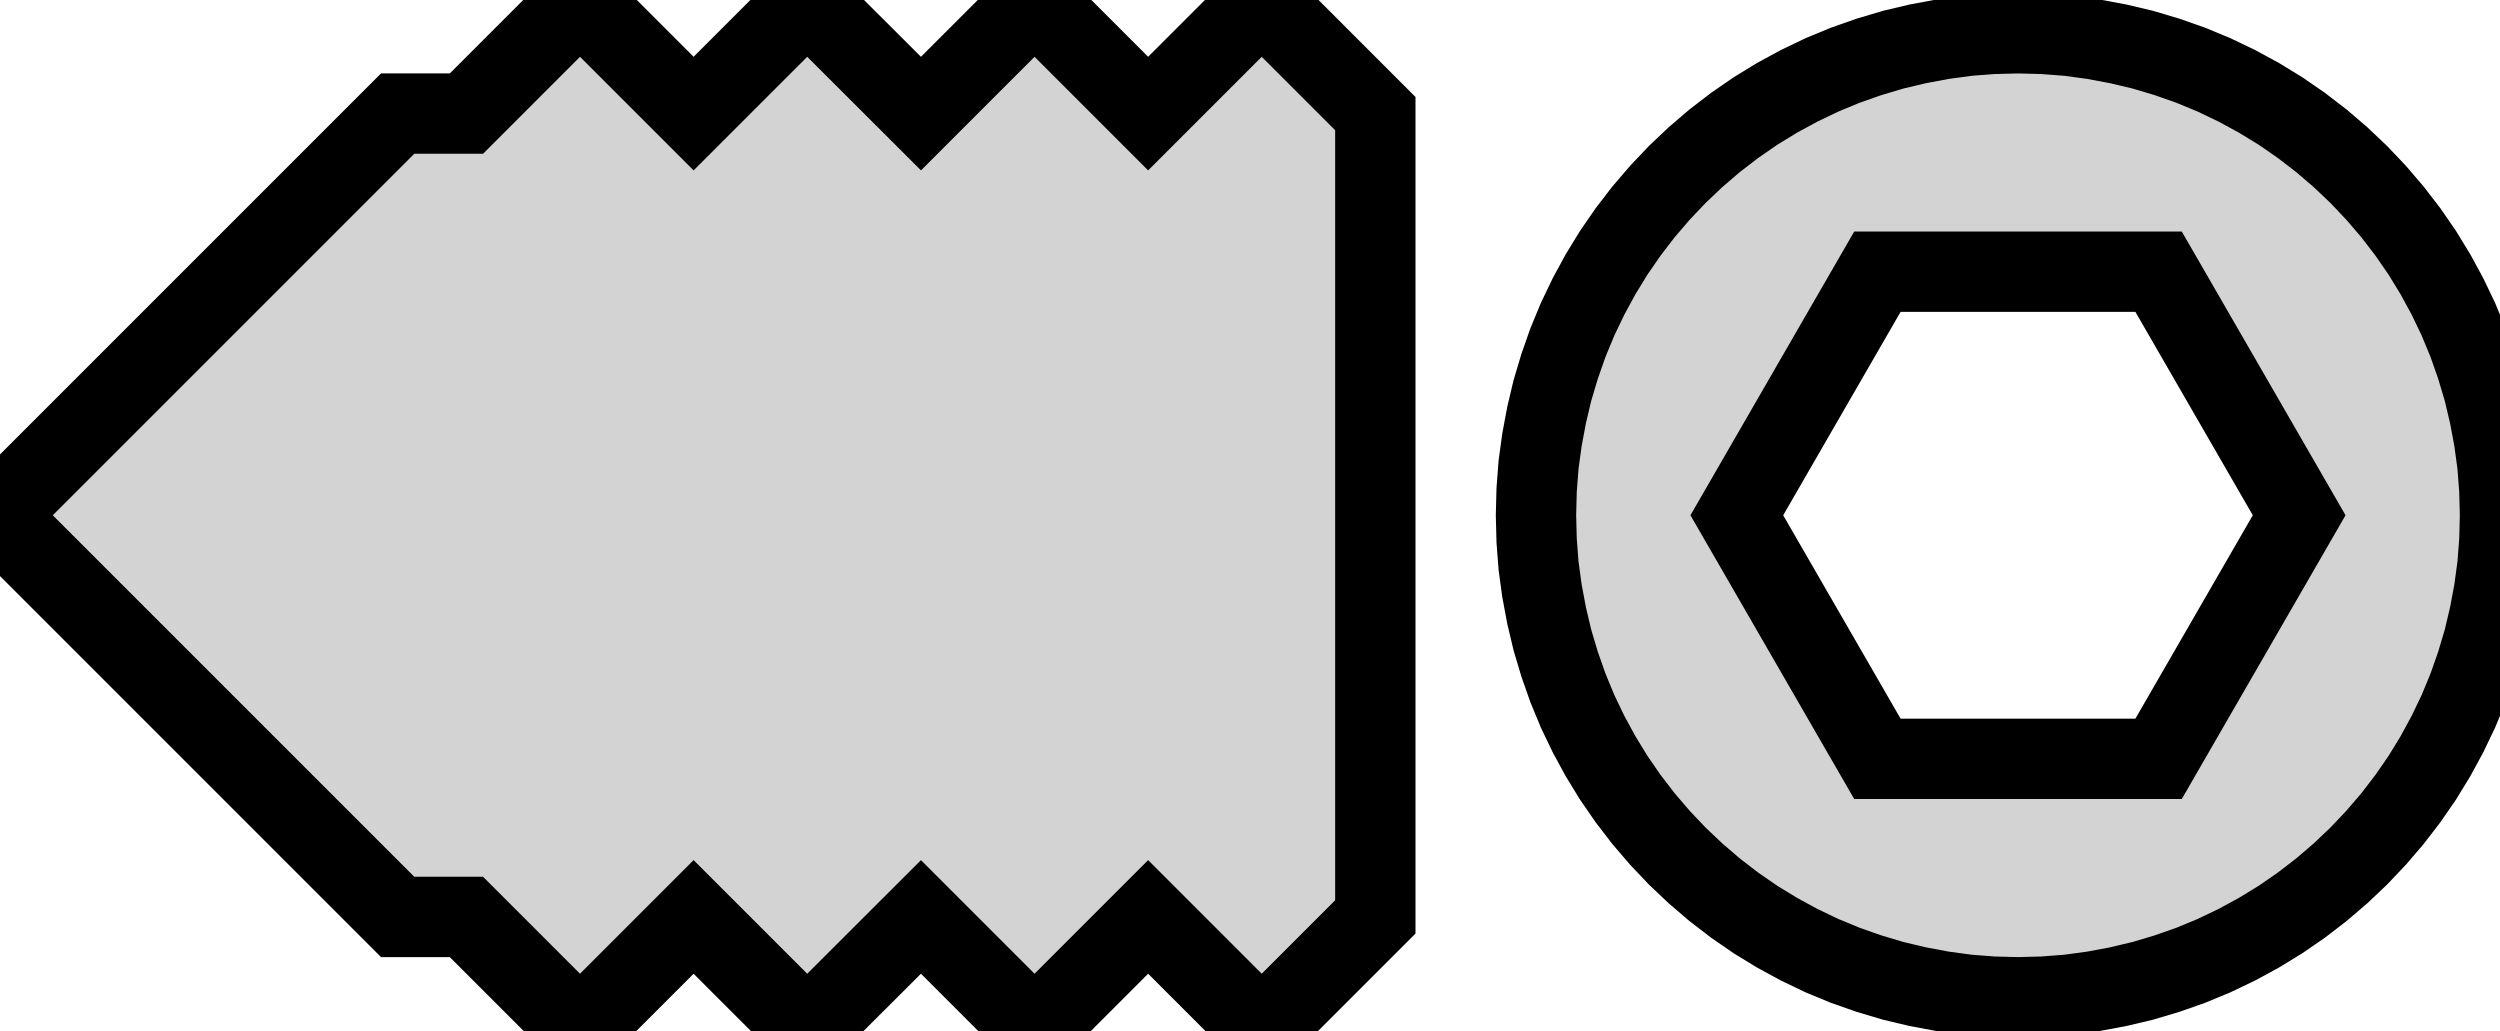
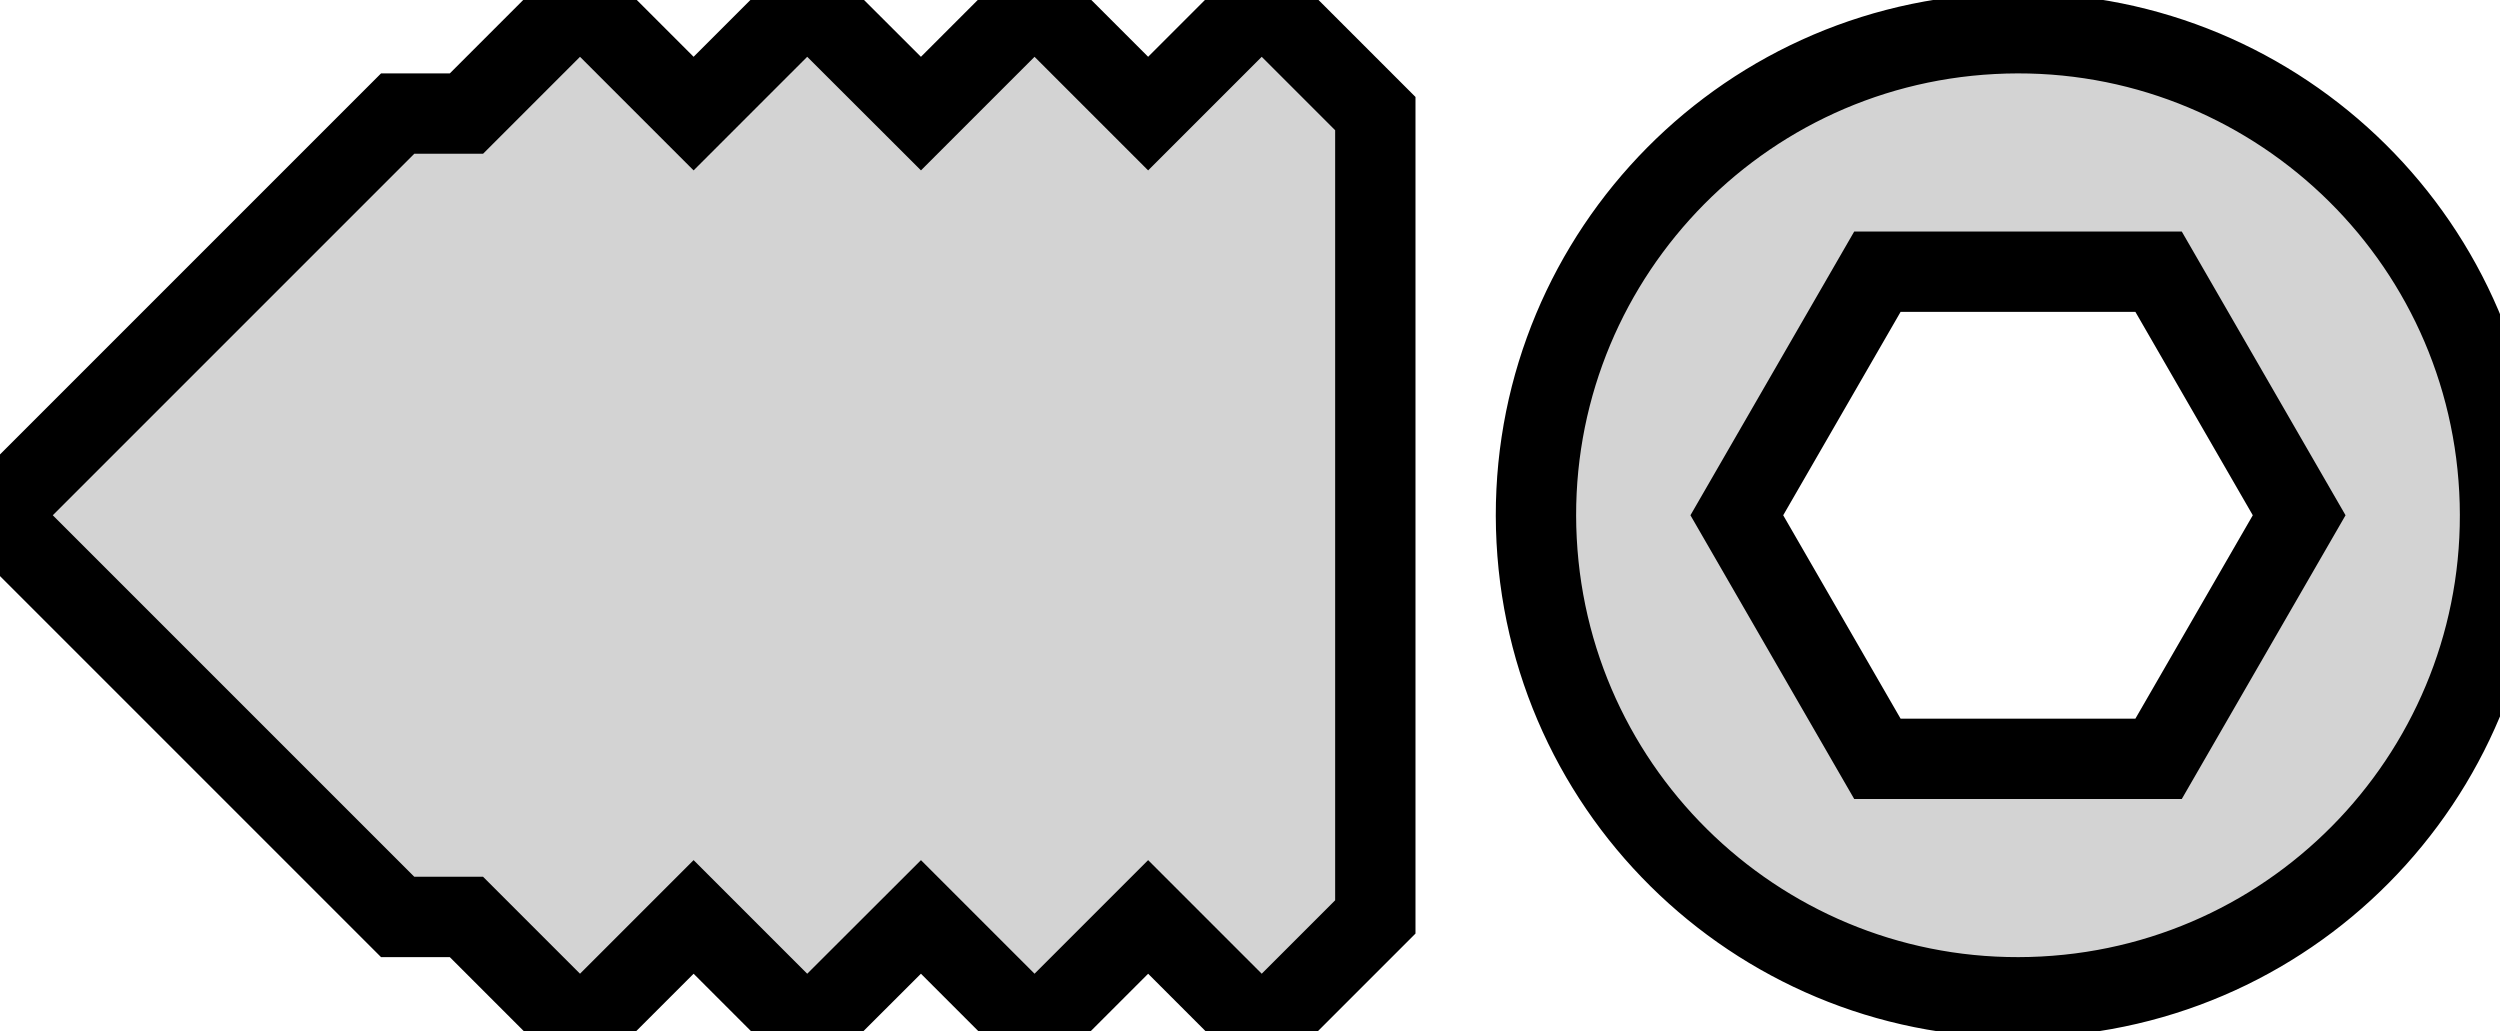
<svg xmlns="http://www.w3.org/2000/svg" width="15.56mm" height="6.414mm" viewBox="-12.56 -3.207 15.56 6.414" version="1.1">
-   <path d=" M -4.707,3.207 L -4,2.5 L -4,-2.5 L -4.707,-3.207 L -5.414,-2.5 L -6.121,-3.207  L -6.828,-2.5 L -7.536,-3.207 L -8.243,-2.5 L -8.95,-3.207 L -9.657,-2.5 L -10.085,-2.5  L -12.56,-0.025 L -12.56,0.025 L -10.085,2.5 L -9.657,2.5 L -8.95,3.207 L -8.243,2.5  L -7.536,3.207 L -6.828,2.5 L -6.121,3.207 L -5.414,2.5 z M 0.157,2.996 L 0.314,2.984 L 0.469,2.963 L 0.624,2.934 L 0.776,2.898 L 0.927,2.853  L 1.075,2.801 L 1.22,2.741 L 1.362,2.673 L 1.5,2.598 L 1.634,2.516 L 1.763,2.427  L 1.888,2.331 L 2.007,2.229 L 2.121,2.121 L 2.229,2.007 L 2.331,1.888 L 2.427,1.763  L 2.516,1.634 L 2.598,1.5 L 2.673,1.362 L 2.741,1.22 L 2.801,1.075 L 2.853,0.927  L 2.898,0.776 L 2.934,0.624 L 2.963,0.469 L 2.984,0.314 L 2.996,0.157 L 3,-0  L 2.996,-0.157 L 2.984,-0.314 L 2.963,-0.469 L 2.934,-0.624 L 2.898,-0.776 L 2.853,-0.927  L 2.801,-1.075 L 2.741,-1.22 L 2.673,-1.362 L 2.598,-1.5 L 2.516,-1.634 L 2.427,-1.763  L 2.331,-1.888 L 2.229,-2.007 L 2.121,-2.121 L 2.007,-2.229 L 1.888,-2.331 L 1.763,-2.427  L 1.634,-2.516 L 1.5,-2.598 L 1.362,-2.673 L 1.22,-2.741 L 1.075,-2.801 L 0.927,-2.853  L 0.776,-2.898 L 0.624,-2.934 L 0.469,-2.963 L 0.314,-2.984 L 0.157,-2.996 L 0,-3  L -0.157,-2.996 L -0.314,-2.984 L -0.469,-2.963 L -0.624,-2.934 L -0.776,-2.898 L -0.927,-2.853  L -1.075,-2.801 L -1.22,-2.741 L -1.362,-2.673 L -1.5,-2.598 L -1.634,-2.516 L -1.763,-2.427  L -1.888,-2.331 L -2.007,-2.229 L -2.121,-2.121 L -2.229,-2.007 L -2.331,-1.888 L -2.427,-1.763  L -2.516,-1.634 L -2.598,-1.5 L -2.673,-1.362 L -2.741,-1.22 L -2.801,-1.075 L -2.853,-0.927  L -2.898,-0.776 L -2.934,-0.624 L -2.963,-0.469 L -2.984,-0.314 L -2.996,-0.157 L -3,-0  L -2.996,0.157 L -2.984,0.314 L -2.963,0.469 L -2.934,0.624 L -2.898,0.776 L -2.853,0.927  L -2.801,1.075 L -2.741,1.22 L -2.673,1.362 L -2.598,1.5 L -2.516,1.634 L -2.427,1.763  L -2.331,1.888 L -2.229,2.007 L -2.121,2.121 L -2.007,2.229 L -1.888,2.331 L -1.763,2.427  L -1.634,2.516 L -1.5,2.598 L -1.362,2.673 L -1.22,2.741 L -1.075,2.801 L -0.927,2.853  L -0.776,2.898 L -0.624,2.934 L -0.469,2.963 L -0.314,2.984 L -0.157,2.996 L 0,3  z M -0.875,1.516 L -1.75,-0 L -0.875,-1.516 L 0.875,-1.516 L 1.75,-0 L 0.875,1.516  z " stroke="black" fill="lightgray" stroke-width="0.5" />
+   <path d=" M -4.707,3.207 L -4,2.5 L -4,-2.5 L -4.707,-3.207 L -5.414,-2.5 L -6.121,-3.207 L -6.828,-2.5 L -7.536,-3.207 L -8.243,-2.5 L -8.95,-3.207 L -9.657,-2.5 L -10.085,-2.5 L -12.56,-0.025 L -12.56,0.025 L -10.085,2.5 L -9.657,2.5 L -8.95,3.207 L -8.243,2.5 L -7.536,3.207 L -6.828,2.5 L -6.121,3.207 L -5.414,2.5 z M 0.157,2.996 A 3,3 0 0 0 -0.157,-2.996 A 3,3 0 0 0 0.157,2.996 z M -0.875,1.516 L -1.75,0 L -0.875,-1.516 L 0.875,-1.516 L 1.75,0 L 0.875,1.516 z " stroke="black" fill="lightgray" stroke-width="0.5" />
</svg>
